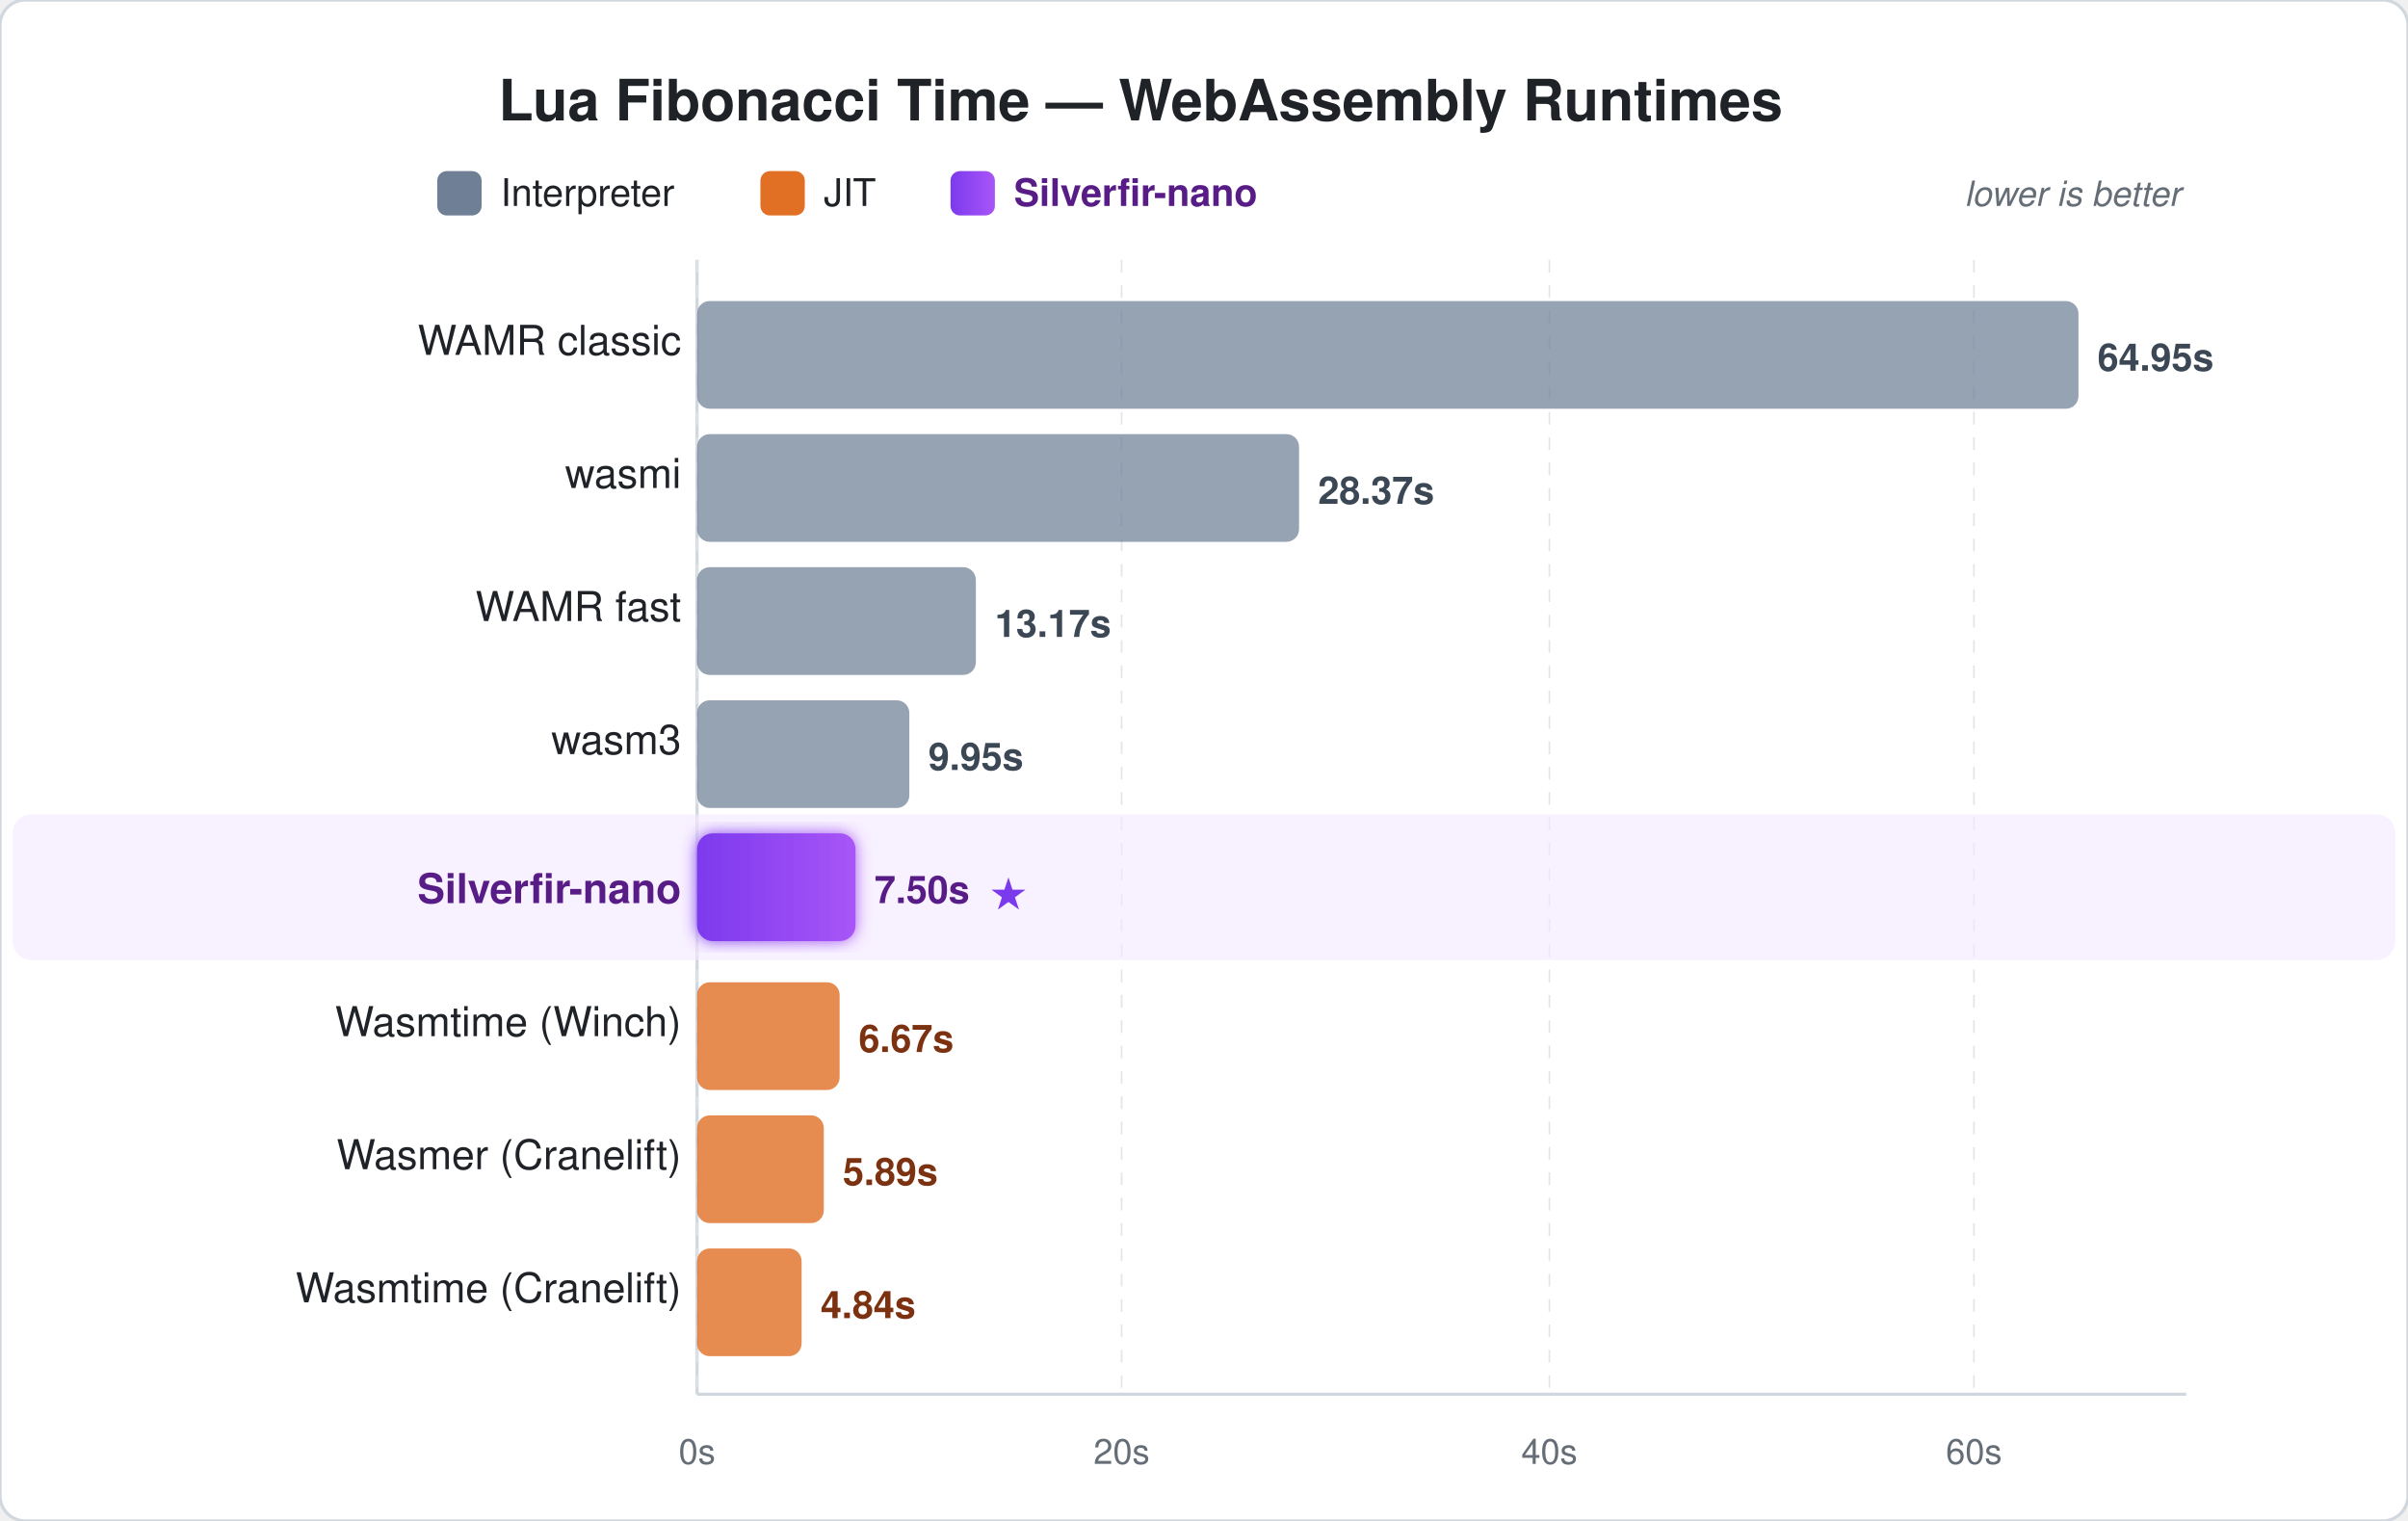
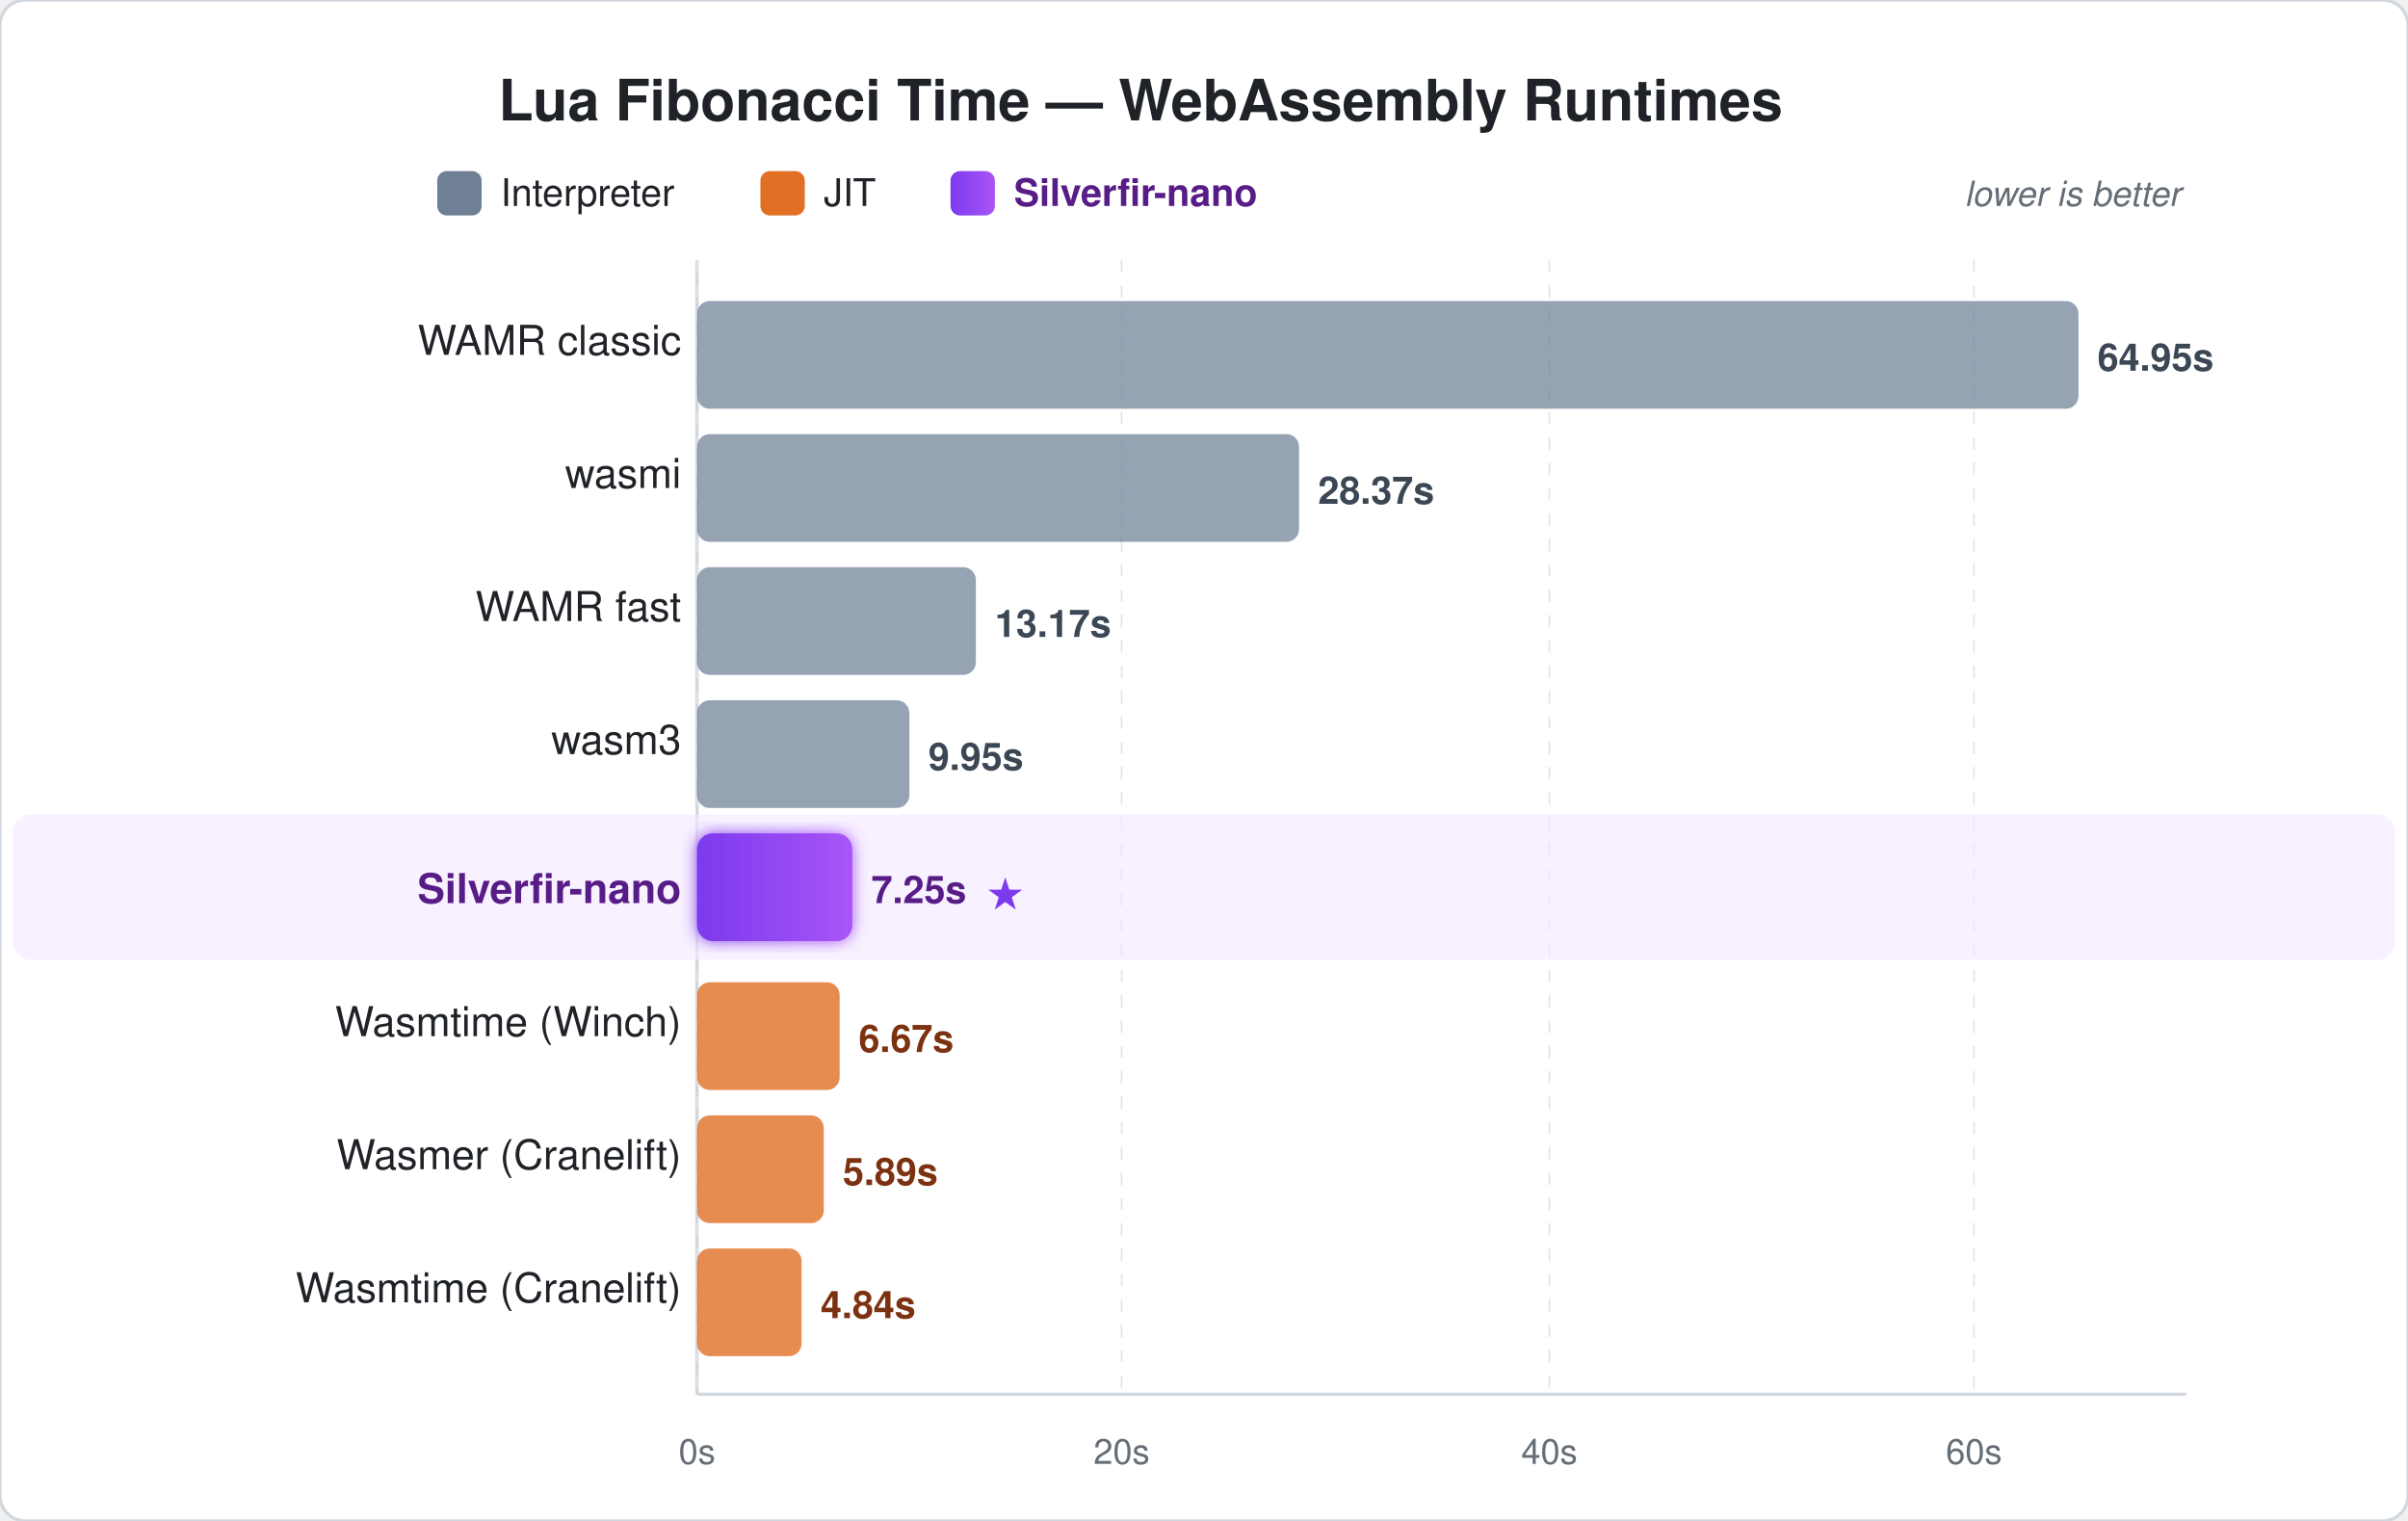
<svg xmlns="http://www.w3.org/2000/svg" role="img" viewBox="0 0 760 480" width="760" height="480">
  <defs>
    <linearGradient id="hlGrad" x1="0" y1="0" x2="1" y2="0">
      <stop offset="0%" stop-color="#7c3aed" />
      <stop offset="100%" stop-color="#a855f7" />
    </linearGradient>
    <filter id="glow">
      <feGaussianBlur stdDeviation="2.5" result="blur" />
      <feMerge>
        <feMergeNode in="blur" />
        <feMergeNode in="SourceGraphic" />
      </feMerge>
    </filter>
  </defs>
  <rect width="760" height="480" rx="8" ry="8" fill="#ffffff" stroke="#d0d7de" stroke-width="1" />
  <text x="360" y="38" text-anchor="middle" fill="#1f2328" font-family="Segoe UI,Helvetica,Arial,sans-serif" font-size="18" font-weight="600">Lua Fibonacci Time — WebAssembly Runtimes</text>
  <rect x="138" y="54" width="14" height="14" rx="3" fill="#6e7f96" />
  <text x="158" y="65" fill="#1f2328" font-family="Segoe UI,Helvetica,Arial,sans-serif" font-size="12">Interpreter</text>
  <rect x="240" y="54" width="14" height="14" rx="3" fill="#e16f24" />
  <text x="260" y="65" fill="#1f2328" font-family="Segoe UI,Helvetica,Arial,sans-serif" font-size="12">JIT</text>
  <rect x="300" y="54" width="14" height="14" rx="3" fill="url(#hlGrad)" />
  <text x="320" y="65" fill="#581c87" font-family="Segoe UI,Helvetica,Arial,sans-serif" font-size="12" font-weight="700">Silverfir-nano</text>
  <text x="620" y="65" fill="#656d76" font-family="Segoe UI,Helvetica,Arial,sans-serif" font-size="11" font-style="italic">lower is better</text>
  <line x1="220" y1="82" x2="220" y2="440" stroke="#d0d7de" stroke-width="1" />
  <line x1="220" y1="440" x2="690" y2="440" stroke="#d0d7de" stroke-width="1" />
  <line x1="220" y1="82" x2="220" y2="440" stroke="#e1e4e8" stroke-width="0.5" stroke-dasharray="4,4" />
  <text x="220" y="462" text-anchor="middle" fill="#656d76" font-family="Segoe UI,Helvetica,Arial,sans-serif" font-size="11">0s</text>
  <line x1="354" y1="82" x2="354" y2="440" stroke="#e1e4e8" stroke-width="0.5" stroke-dasharray="4,4" />
  <text x="354" y="462" text-anchor="middle" fill="#656d76" font-family="Segoe UI,Helvetica,Arial,sans-serif" font-size="11">20s</text>
  <line x1="489" y1="82" x2="489" y2="440" stroke="#e1e4e8" stroke-width="0.5" stroke-dasharray="4,4" />
  <text x="489" y="462" text-anchor="middle" fill="#656d76" font-family="Segoe UI,Helvetica,Arial,sans-serif" font-size="11">40s</text>
  <line x1="623" y1="82" x2="623" y2="440" stroke="#e1e4e8" stroke-width="0.5" stroke-dasharray="4,4" />
  <text x="623" y="462" text-anchor="middle" fill="#656d76" font-family="Segoe UI,Helvetica,Arial,sans-serif" font-size="11">60s</text>
  <text x="215" y="112" text-anchor="end" fill="#1f2328" font-family="Segoe UI,Helvetica,Arial,sans-serif" font-size="13">WAMR classic</text>
  <rect x="220" y="95" width="436" height="34" rx="4" fill="#6e7f96" opacity="0.72">
    <animate attributeName="width" from="0" to="436" dur="0.6s" fill="freeze" />
  </rect>
  <text x="662" y="117" fill="#3b4754" font-family="Segoe UI,Helvetica,Arial,sans-serif" font-size="12" font-weight="600">64.95s</text>
  <text x="215" y="154" text-anchor="end" fill="#1f2328" font-family="Segoe UI,Helvetica,Arial,sans-serif" font-size="13">wasmi</text>
  <rect x="220" y="137" width="190" height="34" rx="4" fill="#6e7f96" opacity="0.72">
    <animate attributeName="width" from="0" to="190" dur="0.65s" fill="freeze" />
  </rect>
  <text x="416" y="159" fill="#3b4754" font-family="Segoe UI,Helvetica,Arial,sans-serif" font-size="12" font-weight="600">28.37s</text>
  <text x="215" y="196" text-anchor="end" fill="#1f2328" font-family="Segoe UI,Helvetica,Arial,sans-serif" font-size="13">WAMR fast</text>
  <rect x="220" y="179" width="88" height="34" rx="4" fill="#6e7f96" opacity="0.72">
    <animate attributeName="width" from="0" to="88" dur="0.7s" fill="freeze" />
  </rect>
  <text x="314" y="201" fill="#3b4754" font-family="Segoe UI,Helvetica,Arial,sans-serif" font-size="12" font-weight="600">13.17s</text>
  <text x="215" y="238" text-anchor="end" fill="#1f2328" font-family="Segoe UI,Helvetica,Arial,sans-serif" font-size="13">wasm3</text>
  <rect x="220" y="221" width="67" height="34" rx="4" fill="#6e7f96" opacity="0.72">
    <animate attributeName="width" from="0" to="67" dur="0.75s" fill="freeze" />
  </rect>
  <text x="293" y="243" fill="#3b4754" font-family="Segoe UI,Helvetica,Arial,sans-serif" font-size="12" font-weight="600">9.95s</text>
  <rect x="4" y="257" width="752" height="46" rx="6" fill="#f3e8ff" opacity="0.6" />
  <text x="215" y="285" text-anchor="end" fill="#581c87" font-family="Segoe UI,Helvetica,Arial,sans-serif" font-size="13" font-weight="700">Silverfir-nano</text>
-   <rect x="220" y="263" width="50" height="34" rx="5" fill="url(#hlGrad)" filter="url(#glow)">
-     <animate attributeName="width" from="0" to="50" dur="0.8s" fill="freeze" />
+   <rect x="220" y="263" width="49" height="34" rx="5" fill="url(#hlGrad)" filter="url(#glow)">
+     <animate attributeName="width" from="0" to="49" dur="0.8s" fill="freeze" />
  </rect>
-   <text x="276" y="285" fill="#581c87" font-family="Segoe UI,Helvetica,Arial,sans-serif" font-size="12" font-weight="700">7.50s</text>
-   <text x="312" y="287" fill="#7c3aed" font-family="Segoe UI,Helvetica,Arial,sans-serif" font-size="14">★</text>
+   <text x="275" y="285" fill="#581c87" font-family="Segoe UI,Helvetica,Arial,sans-serif" font-size="12" font-weight="700">7.25s</text>
+   <text x="311" y="287" fill="#7c3aed" font-family="Segoe UI,Helvetica,Arial,sans-serif" font-size="14">★</text>
  <text x="215" y="327" text-anchor="end" fill="#1f2328" font-family="Segoe UI,Helvetica,Arial,sans-serif" font-size="13">Wasmtime (Winch)</text>
  <rect x="220" y="310" width="45" height="34" rx="4" fill="#e16f24" opacity="0.8">
    <animate attributeName="width" from="0" to="45" dur="0.85s" fill="freeze" />
  </rect>
  <text x="271" y="332" fill="#7c3210" font-family="Segoe UI,Helvetica,Arial,sans-serif" font-size="12" font-weight="600">6.67s</text>
  <text x="215" y="369" text-anchor="end" fill="#1f2328" font-family="Segoe UI,Helvetica,Arial,sans-serif" font-size="13">Wasmer (Cranelift)</text>
  <rect x="220" y="352" width="40" height="34" rx="4" fill="#e16f24" opacity="0.8">
    <animate attributeName="width" from="0" to="40" dur="0.9s" fill="freeze" />
  </rect>
  <text x="266" y="374" fill="#7c3210" font-family="Segoe UI,Helvetica,Arial,sans-serif" font-size="12" font-weight="600">5.89s</text>
  <text x="215" y="411" text-anchor="end" fill="#1f2328" font-family="Segoe UI,Helvetica,Arial,sans-serif" font-size="13">Wasmtime (Cranelift)</text>
  <rect x="220" y="394" width="33" height="34" rx="4" fill="#e16f24" opacity="0.8">
    <animate attributeName="width" from="0" to="33" dur="0.95s" fill="freeze" />
  </rect>
  <text x="259" y="416" fill="#7c3210" font-family="Segoe UI,Helvetica,Arial,sans-serif" font-size="12" font-weight="600">4.84s</text>
</svg>
